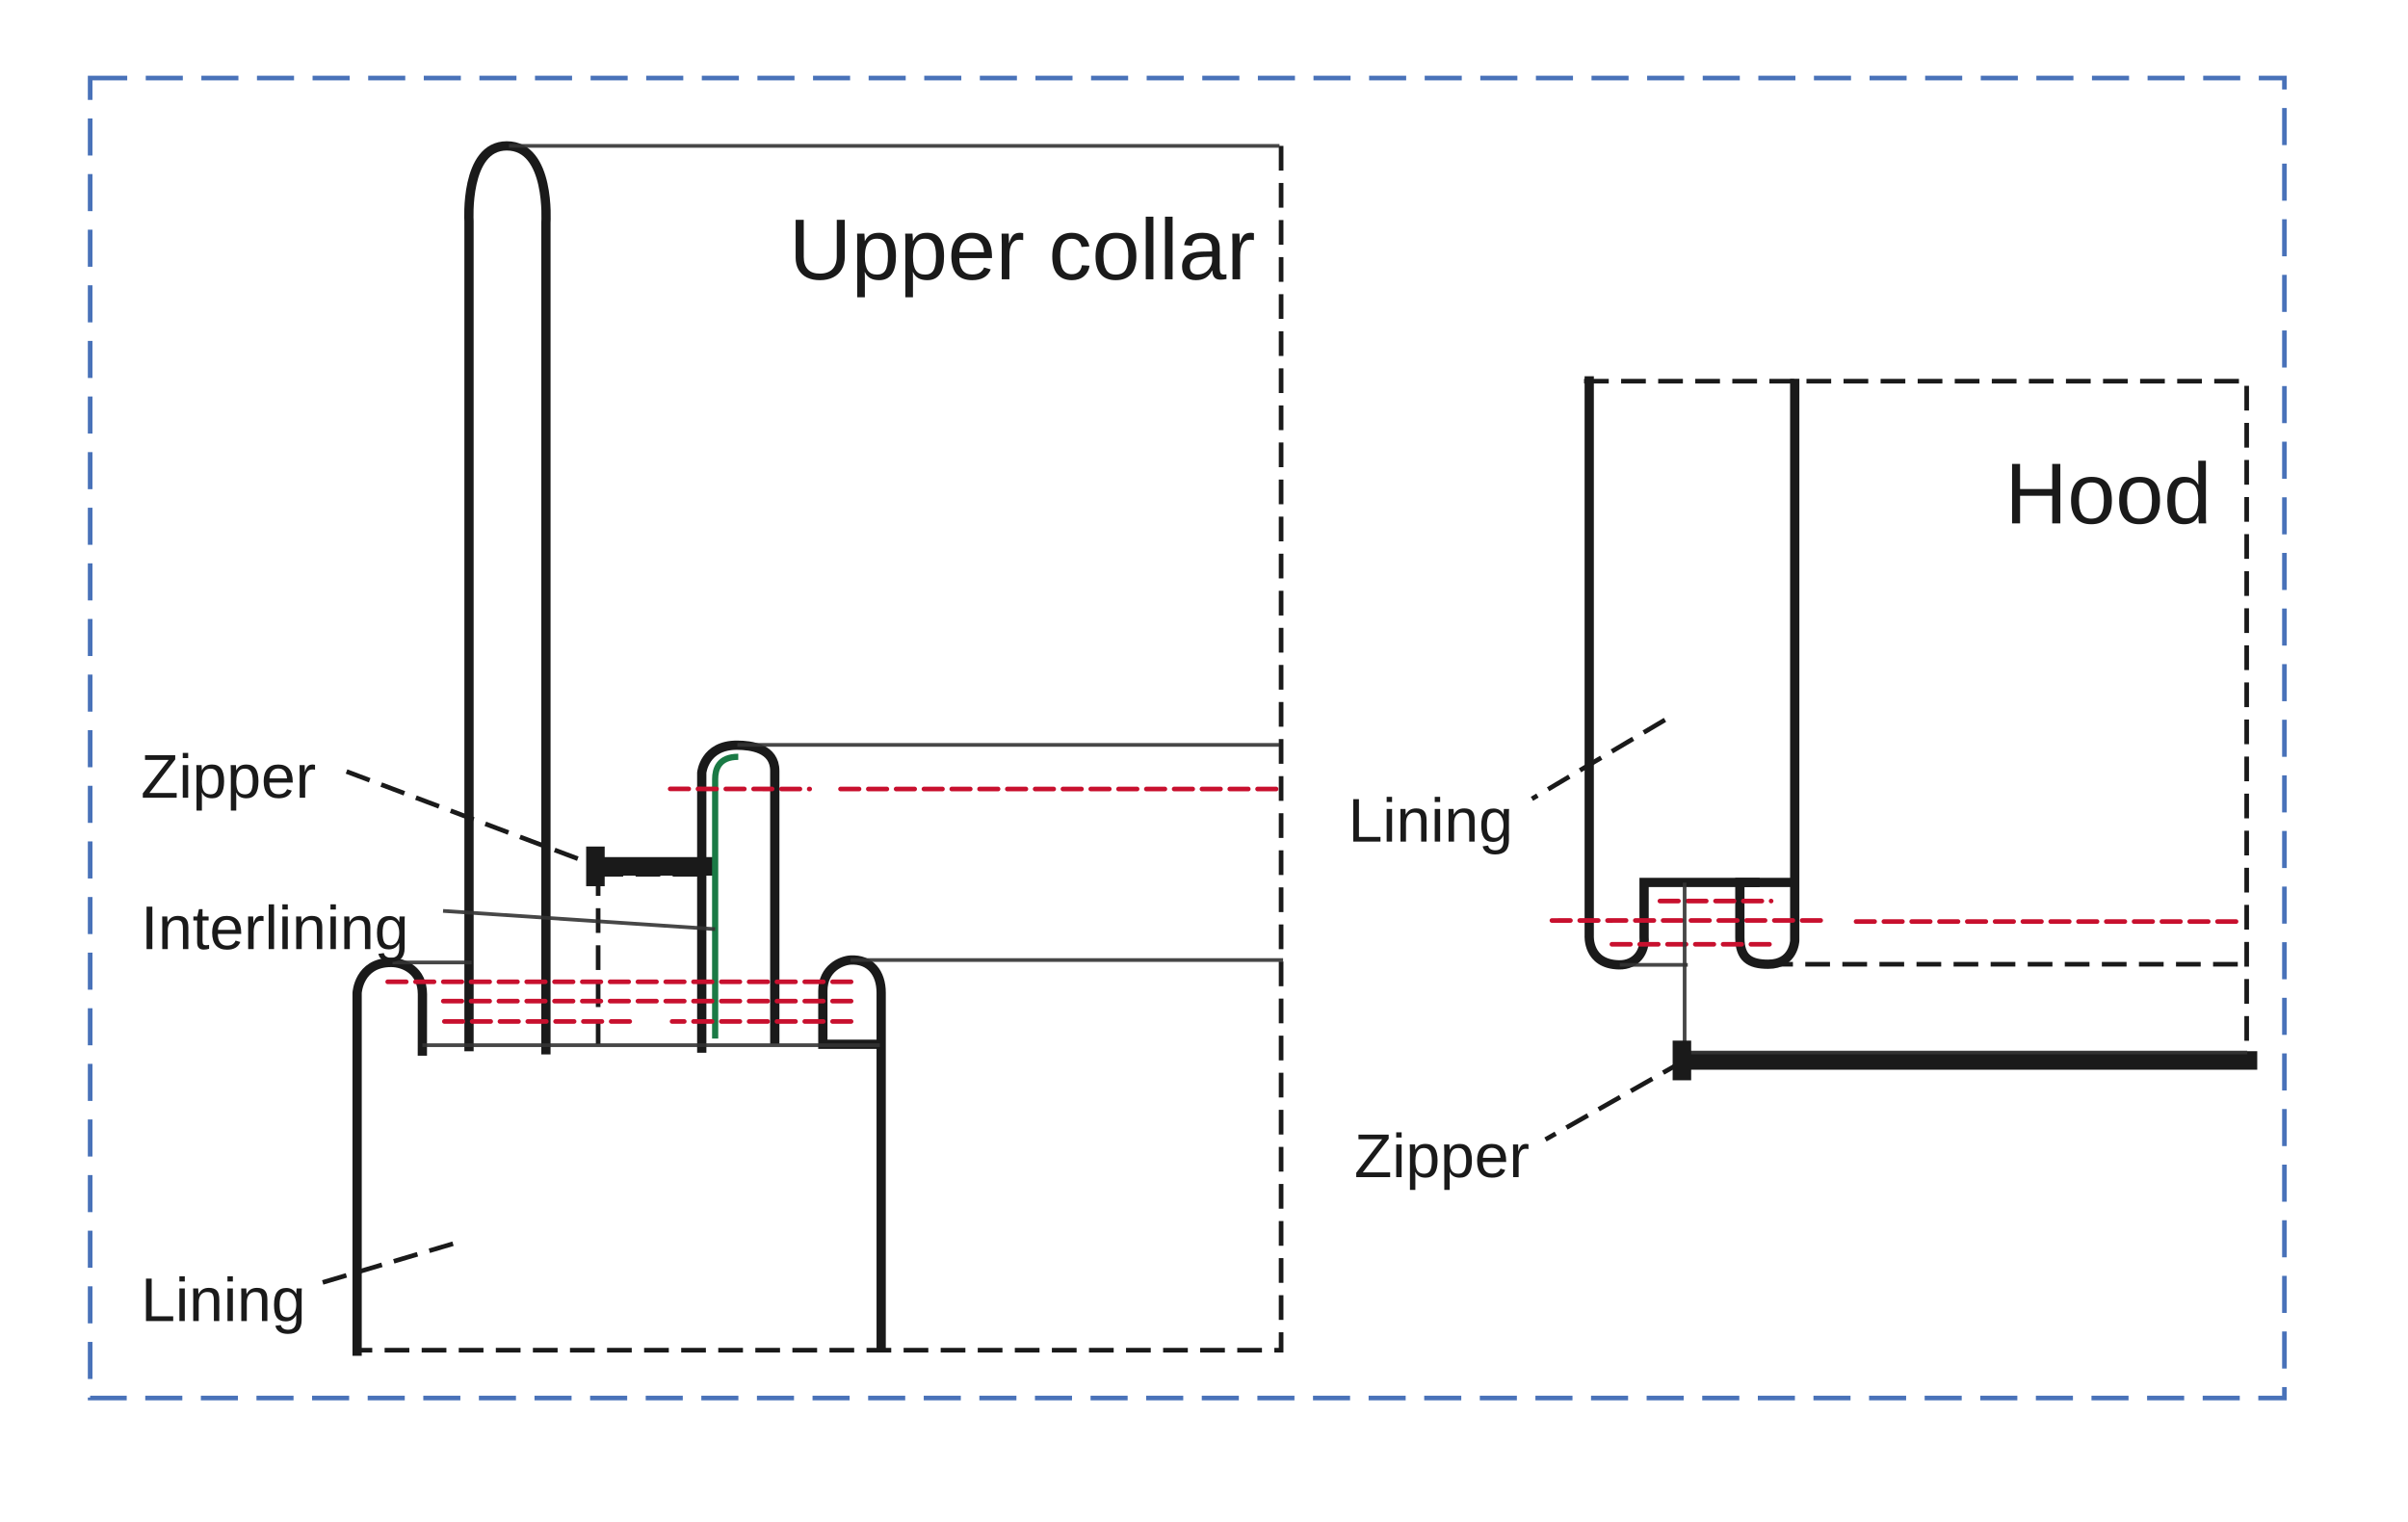
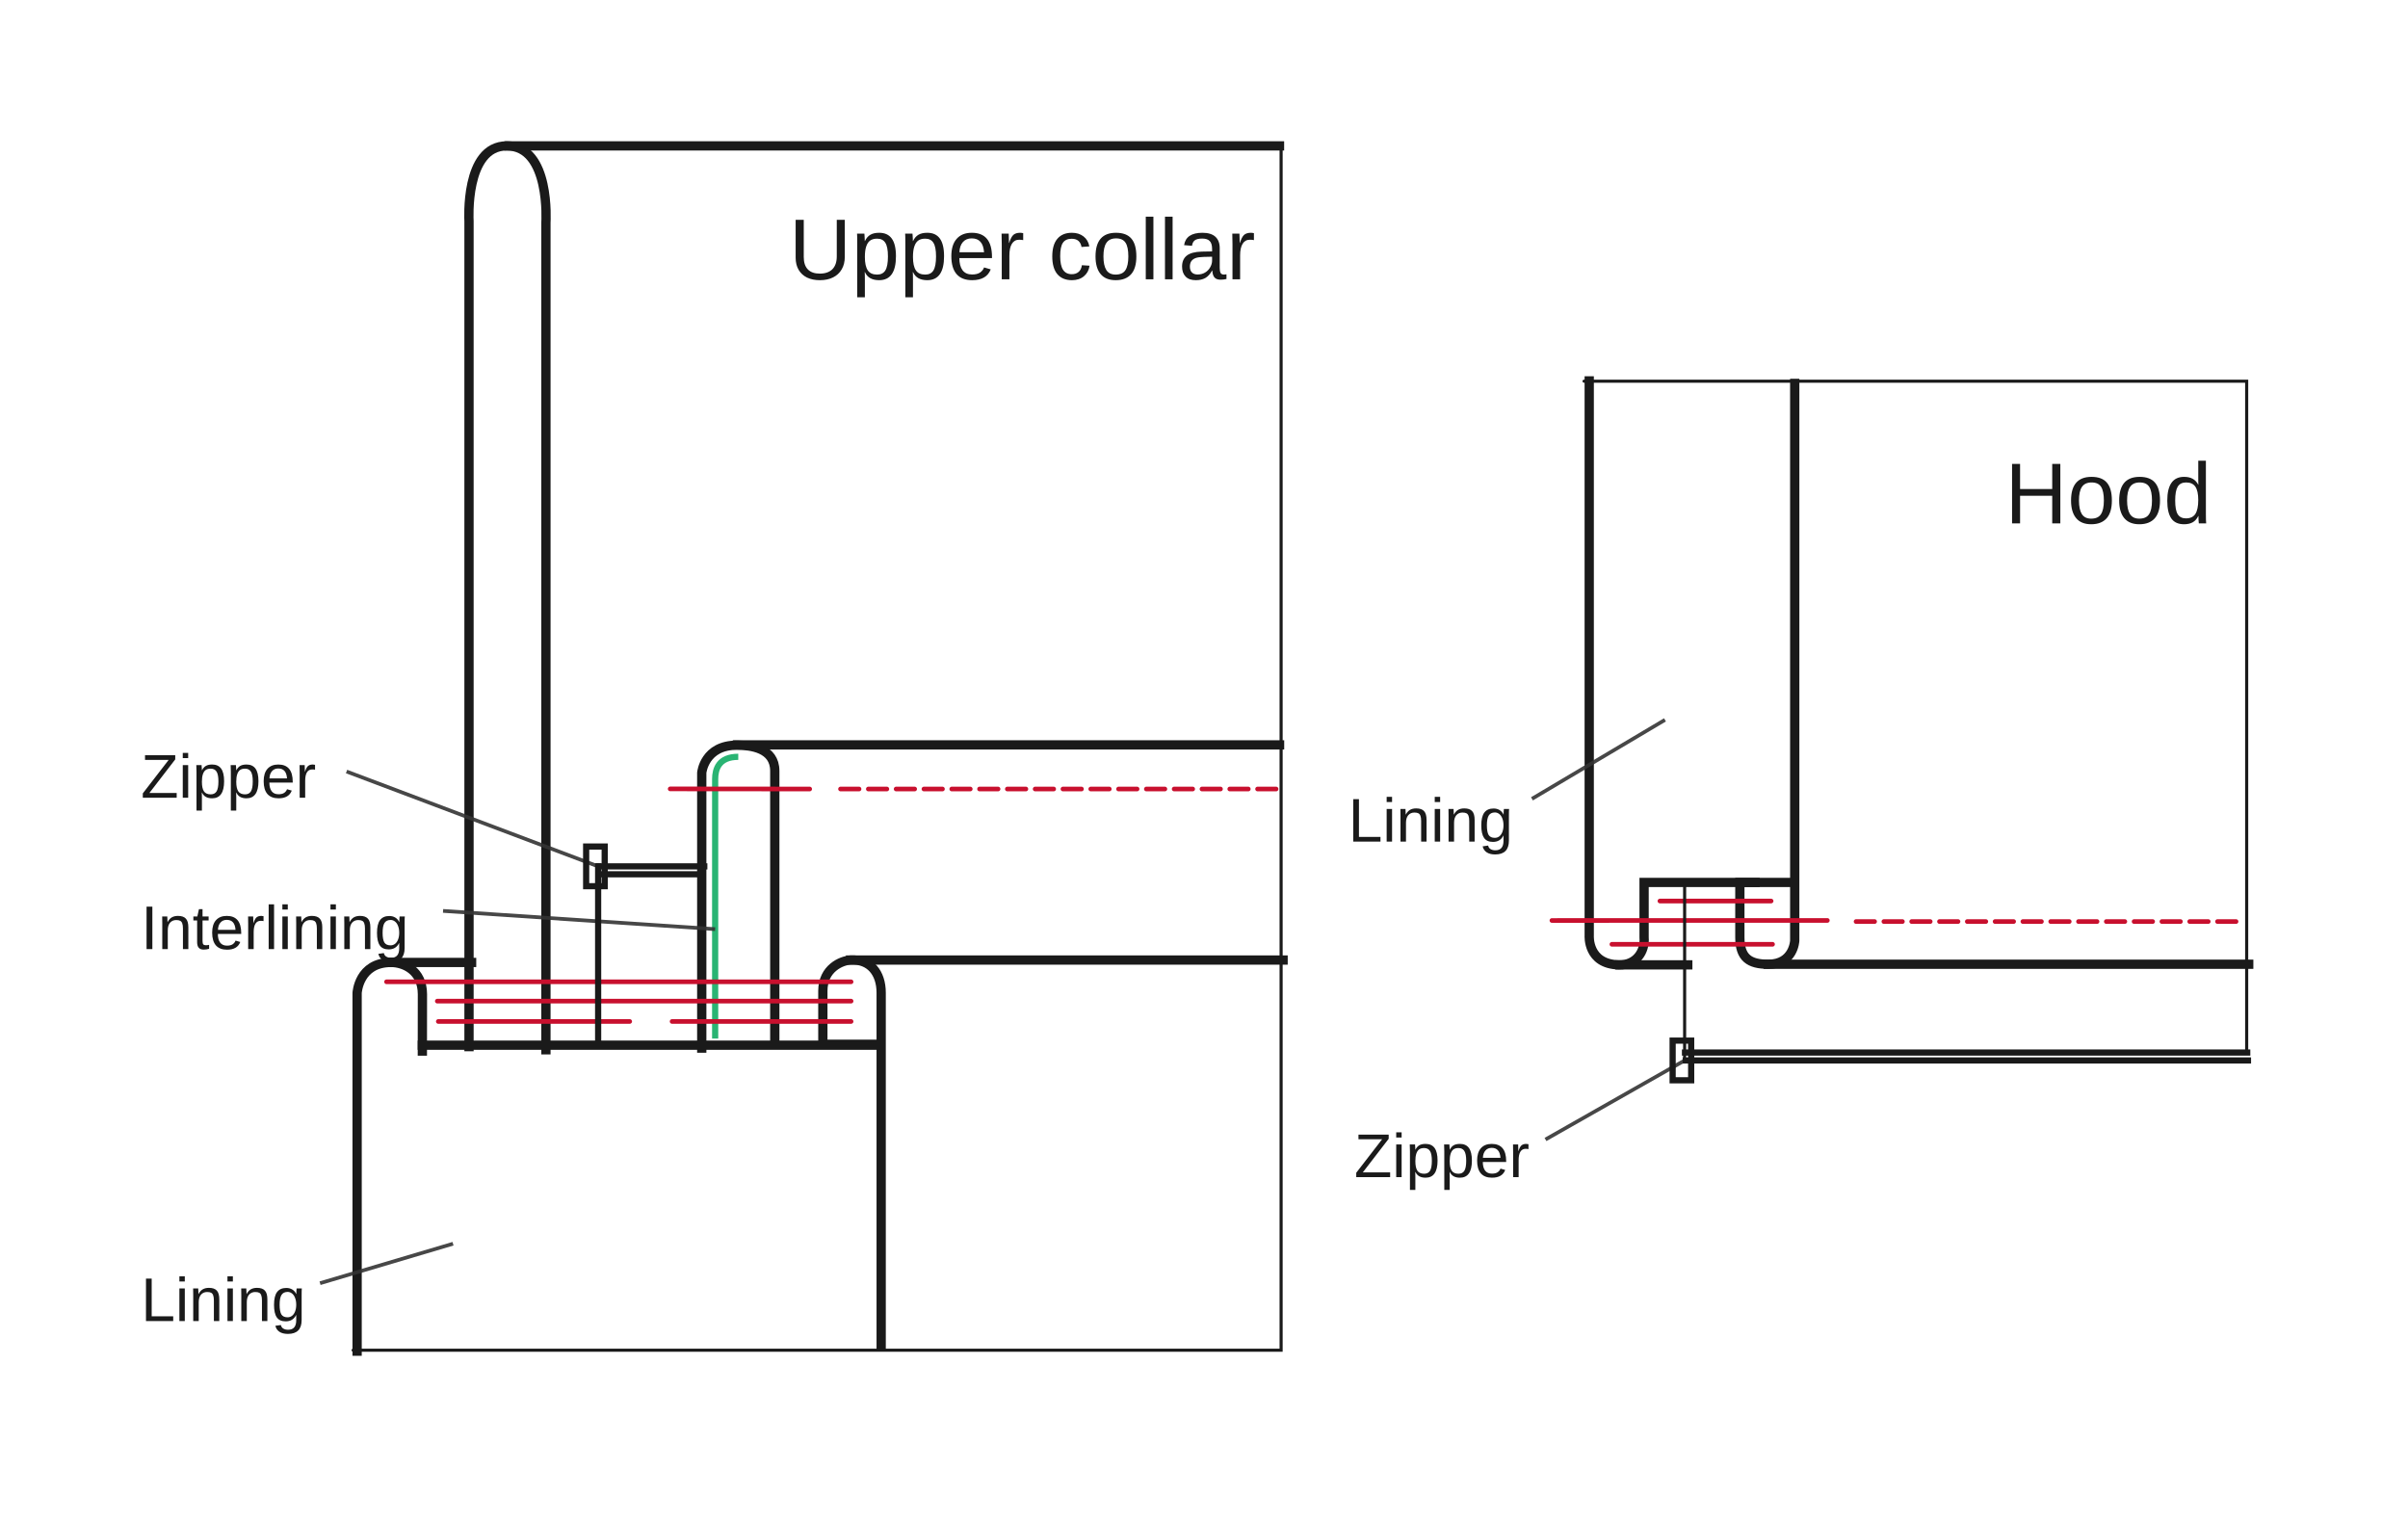
<svg xmlns="http://www.w3.org/2000/svg" viewBox="0.00 0.00 389.74 246.25">
-   <g id="role-zone_frame" data-role="zone_frame">
-     <path d="M 14.59 12.63 H 369.74 V 226.25 H 14.59 Z" style="stroke:#1B4FA8;stroke-width:0.75;stroke-dasharray:6 3;fill:none;stroke-linecap:butt;opacity:0.8" />
+   <g id="role-contour_outer" data-role="contour_outer">
+     <path d="M 113.58 169.62 L 113.58 125.06 C 113.58 125.06 113.99 120.55 119.35 120.60 C 121.53 120.62 125.40 121.06 125.40 124.77 L 125.40 168.19" style="stroke:#1A1A1A;stroke-width:1.5;stroke-dasharray:none;fill:none;stroke-linecap:square;stroke-linejoin:miter;opacity:1" data-role="contour_outer" />
+     <path d="M 142.62 217.88 L 142.62 160.66 C 142.62 157.47 140.85 155.20 137.67 155.37 C 136.19 155.45 133.18 156.71 133.18 160.37 L 133.18 169.00 L 142.04 169.00" style="stroke:#1A1A1A;stroke-width:1.5;stroke-dasharray:none;fill:none;stroke-linecap:square;stroke-linejoin:miter;opacity:1" data-role="contour_outer" />
+     <path d="M 207.67 155.37 L 137.67 155.37" style="stroke:#1A1A1A;stroke-width:1.5;stroke-dasharray:none;fill:none;stroke-linecap:square;stroke-linejoin:miter;opacity:1" data-role="contour_outer" />
+     <path d="M 207.10 120.55 L 119.35 120.55" style="stroke:#1A1A1A;stroke-width:1.5;stroke-dasharray:none;fill:none;stroke-linecap:square;stroke-linejoin:miter;opacity:1" data-role="contour_outer" />
+     <path d="M 82.38 23.61 L 207.09 23.61" style="stroke:#1A1A1A;stroke-width:1.5;stroke-dasharray:none;fill:none;stroke-linecap:square;stroke-linejoin:miter;opacity:1" data-role="contour_outer" />
+     <path d="M 88.36 169.89 L 88.36 36.01 C 88.36 36.01 89.16 23.61 82.02 23.61 C 75.17 23.61 75.91 35.77 75.91 35.77 L 75.91 169.38" style="stroke:#1A1A1A;stroke-width:1.5;stroke-dasharray:none;fill:none;stroke-linecap:square;stroke-linejoin:miter;opacity:1" data-role="contour_outer" />
+     <path d="M 57.80 218.67 L 57.80 160.70 C 57.80 160.70 58.05 155.76 63.30 155.76 C 65.36 155.76 68.36 157.04 68.37 160.89 L 68.36 170.10" style="stroke:#1A1A1A;stroke-width:1.5;stroke-dasharray:none;fill:none;stroke-linecap:square;stroke-linejoin:miter;opacity:1" data-role="contour_outer" />
+     <path d="M 63.52 155.76 L 76.33 155.76" style="stroke:#1A1A1A;stroke-width:1.5;stroke-dasharray:none;fill:none;stroke-linecap:square;stroke-linejoin:miter;opacity:1" data-role="contour_outer" />
+     <path d="M 68.36 169.15 L 142.40 169.15" style="stroke:#1A1A1A;stroke-width:1.5;stroke-dasharray:none;fill:none;stroke-linecap:square;stroke-linejoin:miter;opacity:1" data-role="contour_outer" />
+     <path d="M 284.06 142.81 L 266.10 142.81 L 266.10 151.68 C 266.29 153.99 264.83 156.20 262.04 156.15 C 256.90 156.05 257.22 151.42 257.22 151.42 L 257.22 61.64" style="stroke:#1A1A1A;stroke-width:1.5;stroke-dasharray:none;fill:none;stroke-linecap:square;stroke-linejoin:miter;opacity:1" data-role="contour_outer" />
+     <path d="M 262.17 156.15 L 273.17 156.15" style="stroke:#1A1A1A;stroke-width:1.5;stroke-dasharray:none;fill:none;stroke-linecap:square;stroke-linejoin:miter;opacity:1" data-role="contour_outer" />
+     <path d="M 286.19 156.05 L 363.96 156.05" style="stroke:#1A1A1A;stroke-width:1.5;stroke-dasharray:none;fill:none;stroke-linecap:square;stroke-linejoin:miter;opacity:1" data-role="contour_outer" />
+     <path d="M 290.48 62.05 L 290.48 152.24 C 290.48 152.24 290.33 156.05 286.19 156.05 C 283.14 156.05 281.60 155.02 281.60 151.72 L 281.60 142.81 L 290.37 142.81" style="stroke:#1A1A1A;stroke-width:1.5;stroke-dasharray:none;fill:none;stroke-linecap:square;stroke-linejoin:miter;opacity:1" data-role="contour_outer" />
  </g>
-   <g id="role-base_outer_contour" data-role="base_outer_contour">
-     <path d="M 113.58 169.62 L 113.58 125.06 C 113.58 125.06 113.99 120.55 119.35 120.60 C 121.53 120.62 125.40 121.06 125.40 124.77 L 125.40 168.19" style="stroke:#1A1A1A;stroke-width:1.5;stroke-dasharray:none;fill:none;stroke-linecap:square;stroke-linejoin:miter;opacity:1" />
-     <path d="M 142.62 217.88 L 142.62 160.66 C 142.62 157.47 140.85 155.20 137.67 155.37 C 136.19 155.45 133.18 156.71 133.18 160.37 L 133.18 169.00 L 142.04 169.00" style="stroke:#1A1A1A;stroke-width:1.5;stroke-dasharray:none;fill:none;stroke-linecap:square;stroke-linejoin:miter;opacity:1" />
-     <path d="M 88.36 169.89 L 88.36 36.01 C 88.36 36.01 89.16 23.61 82.02 23.61 C 75.17 23.61 75.91 35.77 75.91 35.77 L 75.91 169.38" style="stroke:#1A1A1A;stroke-width:1.5;stroke-dasharray:none;fill:none;stroke-linecap:square;stroke-linejoin:miter;opacity:1" />
-     <path d="M 57.80 218.67 L 57.80 160.70 C 57.80 160.70 58.05 155.76 63.30 155.76 C 65.36 155.76 68.36 157.04 68.37 160.89 L 68.36 170.10" style="stroke:#1A1A1A;stroke-width:1.5;stroke-dasharray:none;fill:none;stroke-linecap:square;stroke-linejoin:miter;opacity:1" />
-     <path d="M 284.06 142.81 L 266.10 142.81 L 266.10 151.68 C 266.29 153.99 264.83 156.20 262.04 156.15 C 256.90 156.05 257.22 151.42 257.22 151.42 L 257.22 61.64" style="stroke:#1A1A1A;stroke-width:1.5;stroke-dasharray:none;fill:none;stroke-linecap:square;stroke-linejoin:miter;opacity:1" />
-     <path d="M 290.48 62.05 L 290.48 152.24 C 290.48 152.24 290.33 156.05 286.19 156.05 C 283.14 156.05 281.60 155.02 281.60 151.72 L 281.60 142.81 L 290.37 142.81" style="stroke:#1A1A1A;stroke-width:1.5;stroke-dasharray:none;fill:none;stroke-linecap:square;stroke-linejoin:miter;opacity:1" />
+   <g id="role-boundary_interlining" data-role="boundary_interlining">
+     <path d="M 119.49 122.48 C 116.33 122.48 115.75 124.48 115.75 126.08 L 115.75 168.08" style="stroke:#29B473;stroke-width:1.0;stroke-dasharray:none;fill:none;stroke-linecap:butt;opacity:1" data-role="boundary_interlining" />
  </g>
-   <g id="role-heavy_seam" data-role="heavy_seam">
-     <path d="M 96.99 140.21 L 113.99 140.21" style="stroke:#1A1A1A;stroke-width:3.0;stroke-dasharray:none;fill:none;stroke-linecap:square;opacity:1" />
-     <path d="M 272.84 171.62 L 363.84 171.62" style="stroke:#1A1A1A;stroke-width:3.0;stroke-dasharray:none;fill:none;stroke-linecap:square;opacity:1" />
+   <g id="role-stitch_edge" data-role="stitch_edge">
+     <path d="M 137.75 162.02 L 70.78 162.02" style="stroke:#C8102E;stroke-width:0.75;stroke-dasharray:none;fill:none;stroke-linecap:round;opacity:1" data-role="stitch_edge" />
+     <path d="M 137.75 165.31 L 108.78 165.31" style="stroke:#C8102E;stroke-width:0.75;stroke-dasharray:none;fill:none;stroke-linecap:round;opacity:1" data-role="stitch_edge" />
+     <path d="M 101.92 165.31 L 70.94 165.31" style="stroke:#C8102E;stroke-width:0.75;stroke-dasharray:none;fill:none;stroke-linecap:round;opacity:1" data-role="stitch_edge" />
+     <path d="M 137.75 158.89 L 62.56 158.89" style="stroke:#C8102E;stroke-width:0.75;stroke-dasharray:none;fill:none;stroke-linecap:round;opacity:1" data-role="stitch_edge" />
+     <path d="M 108.47 127.67 L 131.05 127.69" style="stroke:#C8102E;stroke-width:0.75;stroke-dasharray:none;fill:none;stroke-linecap:round;opacity:1" data-role="stitch_edge" />
+     <path d="M 260.89 152.82 L 286.89 152.82" style="stroke:#C8102E;stroke-width:0.75;stroke-dasharray:none;fill:none;stroke-linecap:round;opacity:1" data-role="stitch_edge" />
+     <path d="M 268.66 145.82 L 286.66 145.82" style="stroke:#C8102E;stroke-width:0.75;stroke-dasharray:none;fill:none;stroke-linecap:round;opacity:1" data-role="stitch_edge" />
+     <path d="M 251.18 148.97 L 295.76 148.96" style="stroke:#C8102E;stroke-width:0.75;stroke-dasharray:none;fill:none;stroke-linecap:round;opacity:1" data-role="stitch_edge" />
  </g>
-   <g id="role-structure_line" data-role="structure_line">
-     <path d="M 207.35 23.61 L 207.35 218.51 L 57.15 218.51" style="stroke:#1A1A1A;stroke-width:0.75;stroke-dasharray:4 2;fill:none;stroke-linecap:butt;opacity:1" />
-     <path d="M 256.38 61.69 L 363.63 61.69 L 363.63 170.15" style="stroke:#1A1A1A;stroke-width:0.75;stroke-dasharray:4 2;fill:none;stroke-linecap:butt;opacity:1" />
-     <path d="M 286.19 156.05 L 363.96 156.05" style="stroke:#1A1A1A;stroke-width:0.75;stroke-dasharray:4 2;fill:none;stroke-linecap:butt;opacity:1" />
-     <path d="M 272.66 171.62 L 250.14 184.41" style="stroke:#1A1A1A;stroke-width:0.75;stroke-dasharray:4 2;fill:none;stroke-linecap:butt;opacity:1" />
-     <path d="M 269.48 116.50 L 247.95 129.28" style="stroke:#1A1A1A;stroke-width:0.75;stroke-dasharray:4 2;fill:none;stroke-linecap:butt;opacity:1" />
-     <path d="M 73.32 201.28 L 51.80 207.67" style="stroke:#1A1A1A;stroke-width:0.75;stroke-dasharray:4 2;fill:none;stroke-linecap:butt;opacity:1" />
-     <path d="M 56.09 124.86 L 96.81 140.21" style="stroke:#1A1A1A;stroke-width:0.75;stroke-dasharray:4 2;fill:none;stroke-linecap:butt;opacity:1" />
-     <path d="M 96.81 168.98 L 96.81 140.21" style="stroke:#1A1A1A;stroke-width:0.75;stroke-dasharray:4 2;fill:none;stroke-linecap:butt;opacity:1" />
-     <path d="M 96.87 141.49 L 112.87 141.49" style="stroke:#1A1A1A;stroke-width:0.75;stroke-dasharray:4 2;fill:none;stroke-linecap:butt;opacity:1" />
-   </g>
-   <g id="role-secondary_structure" data-role="secondary_structure">
-     <path d="M 119.49 122.48 C 116.33 122.48 115.75 124.48 115.75 126.08 L 115.75 168.08" style="stroke:#1A7A45;stroke-width:1.0;stroke-dasharray:none;fill:none;stroke-linecap:butt;opacity:1" />
-   </g>
-   <g id="role-stitch_line" data-role="stitch_line">
-     <path d="M 137.75 162.02 L 70.78 162.02" style="stroke:#C8102E;stroke-width:0.75;stroke-dasharray:3 1.5;fill:none;stroke-linecap:round;opacity:1" />
-     <path d="M 137.75 165.31 L 108.78 165.31" style="stroke:#C8102E;stroke-width:0.75;stroke-dasharray:3 1.5;fill:none;stroke-linecap:round;opacity:1" />
-     <path d="M 101.92 165.31 L 70.94 165.31" style="stroke:#C8102E;stroke-width:0.75;stroke-dasharray:3 1.5;fill:none;stroke-linecap:round;opacity:1" />
-     <path d="M 137.75 158.89 L 62.56 158.89" style="stroke:#C8102E;stroke-width:0.75;stroke-dasharray:3 1.5;fill:none;stroke-linecap:round;opacity:1" />
-     <path d="M 136.04 127.69 L 207.23 127.69" style="stroke:#C8102E;stroke-width:0.75;stroke-dasharray:3 1.5;fill:none;stroke-linecap:round;opacity:1" />
-     <path d="M 108.47 127.67 L 131.05 127.69" style="stroke:#C8102E;stroke-width:0.75;stroke-dasharray:3 1.5;fill:none;stroke-linecap:round;opacity:1" />
-     <path d="M 300.41 149.14 L 362.59 149.14" style="stroke:#C8102E;stroke-width:0.75;stroke-dasharray:3 1.5;fill:none;stroke-linecap:round;opacity:1" />
-     <path d="M 260.89 152.82 L 286.89 152.82" style="stroke:#C8102E;stroke-width:0.75;stroke-dasharray:3 1.5;fill:none;stroke-linecap:round;opacity:1" />
-     <path d="M 268.66 145.82 L 286.66 145.82" style="stroke:#C8102E;stroke-width:0.75;stroke-dasharray:3 1.5;fill:none;stroke-linecap:round;opacity:1" />
-     <path d="M 251.18 148.97 L 295.76 148.96" style="stroke:#C8102E;stroke-width:0.75;stroke-dasharray:3 1.5;fill:none;stroke-linecap:round;opacity:1" />
+   <g id="role-stitch_thru" data-role="stitch_thru">
+     <path d="M 136.04 127.69 L 207.23 127.69" style="stroke:#C8102E;stroke-width:0.75;stroke-dasharray:3 1.5;fill:none;stroke-linecap:round;opacity:1" data-role="stitch_thru" />
+     <path d="M 300.41 149.14 L 362.59 149.14" style="stroke:#C8102E;stroke-width:0.75;stroke-dasharray:3 1.5;fill:none;stroke-linecap:round;opacity:1" data-role="stitch_thru" />
  </g>
  <g id="role-callout_line" data-role="callout_line">
-     <path d="M 207.67 155.37 L 137.67 155.37" style="stroke:#333333;stroke-width:0.6;stroke-dasharray:none;fill:none;stroke-linecap:butt;opacity:0.9" />
-     <path d="M 207.10 120.55 L 119.35 120.55" style="stroke:#333333;stroke-width:0.6;stroke-dasharray:none;fill:none;stroke-linecap:butt;opacity:0.9" />
-     <path d="M 82.38 23.61 L 207.09 23.61" style="stroke:#333333;stroke-width:0.6;stroke-dasharray:none;fill:none;stroke-linecap:butt;opacity:0.9" />
-     <path d="M 63.52 155.76 L 76.33 155.76" style="stroke:#333333;stroke-width:0.6;stroke-dasharray:none;fill:none;stroke-linecap:butt;opacity:0.9" />
-     <path d="M 68.36 169.15 L 142.40 169.15" style="stroke:#333333;stroke-width:0.6;stroke-dasharray:none;fill:none;stroke-linecap:butt;opacity:0.9" />
-     <path d="M 262.17 156.15 L 273.17 156.15" style="stroke:#333333;stroke-width:0.6;stroke-dasharray:none;fill:none;stroke-linecap:butt;opacity:0.9" />
-     <path d="M 71.71 147.42 L 115.75 150.37" style="stroke:#333333;stroke-width:0.6;stroke-dasharray:none;fill:none;stroke-linecap:butt;opacity:0.9" />
-     <path d="M 272.66 142.85 L 272.66 171.62" style="stroke:#333333;stroke-width:0.6;stroke-dasharray:none;fill:none;stroke-linecap:butt;opacity:0.9" />
-     <path d="M 272.72 170.34 L 363.72 170.34" style="stroke:#333333;stroke-width:0.6;stroke-dasharray:none;fill:none;stroke-linecap:butt;opacity:0.9" />
+     <path d="M 272.66 171.62 L 250.14 184.41" style="stroke:#333333;stroke-width:0.6;stroke-dasharray:none;fill:none;stroke-linecap:butt;opacity:0.9" data-role="callout_line" />
+     <path d="M 269.48 116.50 L 247.95 129.28" style="stroke:#333333;stroke-width:0.6;stroke-dasharray:none;fill:none;stroke-linecap:butt;opacity:0.9" data-role="callout_line" />
+     <path d="M 73.32 201.28 L 51.80 207.67" style="stroke:#333333;stroke-width:0.6;stroke-dasharray:none;fill:none;stroke-linecap:butt;opacity:0.9" data-role="callout_line" />
+     <path d="M 56.09 124.86 L 96.81 140.21" style="stroke:#333333;stroke-width:0.6;stroke-dasharray:none;fill:none;stroke-linecap:butt;opacity:0.9" data-role="callout_line" />
+     <path d="M 71.71 147.42 L 115.75 150.37" style="stroke:#333333;stroke-width:0.6;stroke-dasharray:none;fill:none;stroke-linecap:butt;opacity:0.9" data-role="callout_line" />
  </g>
-   <g id="role-arrow" data-role="arrow">
-     <path d="M 94.87 137.00 H 97.87 V 143.42 H 94.87 Z Z" style="stroke:none;stroke-width:0;stroke-dasharray:none;fill:#1A1A1A;opacity:1" />
-     <path d="M 270.72 168.41 H 273.72 V 174.83 H 270.72 Z Z" style="stroke:none;stroke-width:0;stroke-dasharray:none;fill:#1A1A1A;opacity:1" />
+   <g id="role-break_line" data-role="break_line">
+     <path d="M 207.35 23.61 L 207.35 218.51 L 57.15 218.51" style="stroke:#1A1A1A;stroke-width:0.5;stroke-dasharray:none;fill:none;stroke-linecap:round;opacity:1" data-role="break_line" />
+     <path d="M 256.38 61.69 L 363.63 61.69 L 363.63 170.15" style="stroke:#1A1A1A;stroke-width:0.5;stroke-dasharray:none;fill:none;stroke-linecap:round;opacity:1" data-role="break_line" />
+     <path d="M 272.66 142.85 L 272.66 171.62" style="stroke:#1A1A1A;stroke-width:0.5;stroke-dasharray:none;fill:none;stroke-linecap:round;opacity:1" data-role="break_line" />
+   </g>
+   <g id="role-hw_zipper_tape" data-role="hw_zipper_tape">
+     <path d="M 96.81 168.98 L 96.81 140.21" style="stroke:#1A1A1A;stroke-width:1.0;stroke-dasharray:none;fill:none;stroke-linecap:square;opacity:1" data-role="hw_zipper_tape" />
+     <path d="M 94.87 137.00 H 97.87 V 143.42 H 94.87 Z Z" style="stroke:#1A1A1A;stroke-width:1.0;stroke-dasharray:none;fill:none;stroke-linecap:square;opacity:1" data-role="hw_zipper_tape" />
+     <path d="M 96.99 140.21 L 113.99 140.21" style="stroke:#1A1A1A;stroke-width:1.0;stroke-dasharray:none;fill:none;stroke-linecap:square;opacity:1" data-role="hw_zipper_tape" />
+     <path d="M 96.87 141.49 L 112.87 141.49" style="stroke:#1A1A1A;stroke-width:1.0;stroke-dasharray:none;fill:none;stroke-linecap:square;opacity:1" data-role="hw_zipper_tape" />
+     <path d="M 270.72 168.41 H 273.72 V 174.83 H 270.72 Z Z" style="stroke:#1A1A1A;stroke-width:1.0;stroke-dasharray:none;fill:none;stroke-linecap:square;opacity:1" data-role="hw_zipper_tape" />
+     <path d="M 272.84 171.62 L 363.84 171.62" style="stroke:#1A1A1A;stroke-width:1.0;stroke-dasharray:none;fill:none;stroke-linecap:square;opacity:1" data-role="hw_zipper_tape" />
+     <path d="M 272.72 170.34 L 363.72 170.34" style="stroke:#1A1A1A;stroke-width:1.0;stroke-dasharray:none;fill:none;stroke-linecap:square;opacity:1" data-role="hw_zipper_tape" />
  </g>
  <g id="role-label" data-role="label">
    <text x="22.8" y="153.6" font-family="Arial, sans-serif" font-size="10.0" fill="#1A1A1A">Interlining</text>
    <text x="22.8" y="213.8" font-family="Arial, sans-serif" font-size="10.0" fill="#1A1A1A">Lining</text>
    <text x="324.5" y="84.7" font-family="Arial, sans-serif" font-size="14.0" fill="#1A1A1A">Hood</text>
    <text x="127.7" y="45.2" font-family="Arial, sans-serif" font-size="14.0" fill="#1A1A1A">Upper collar</text>
    <text x="22.8" y="129.1" font-family="Arial, sans-serif" font-size="10.0" fill="#1A1A1A">Zipper</text>
    <text x="219.2" y="190.5" font-family="Arial, sans-serif" font-size="10.0" fill="#1A1A1A">Zipper</text>
    <text x="218.2" y="136.2" font-family="Arial, sans-serif" font-size="10.0" fill="#1A1A1A">Lining</text>
  </g>
</svg>
